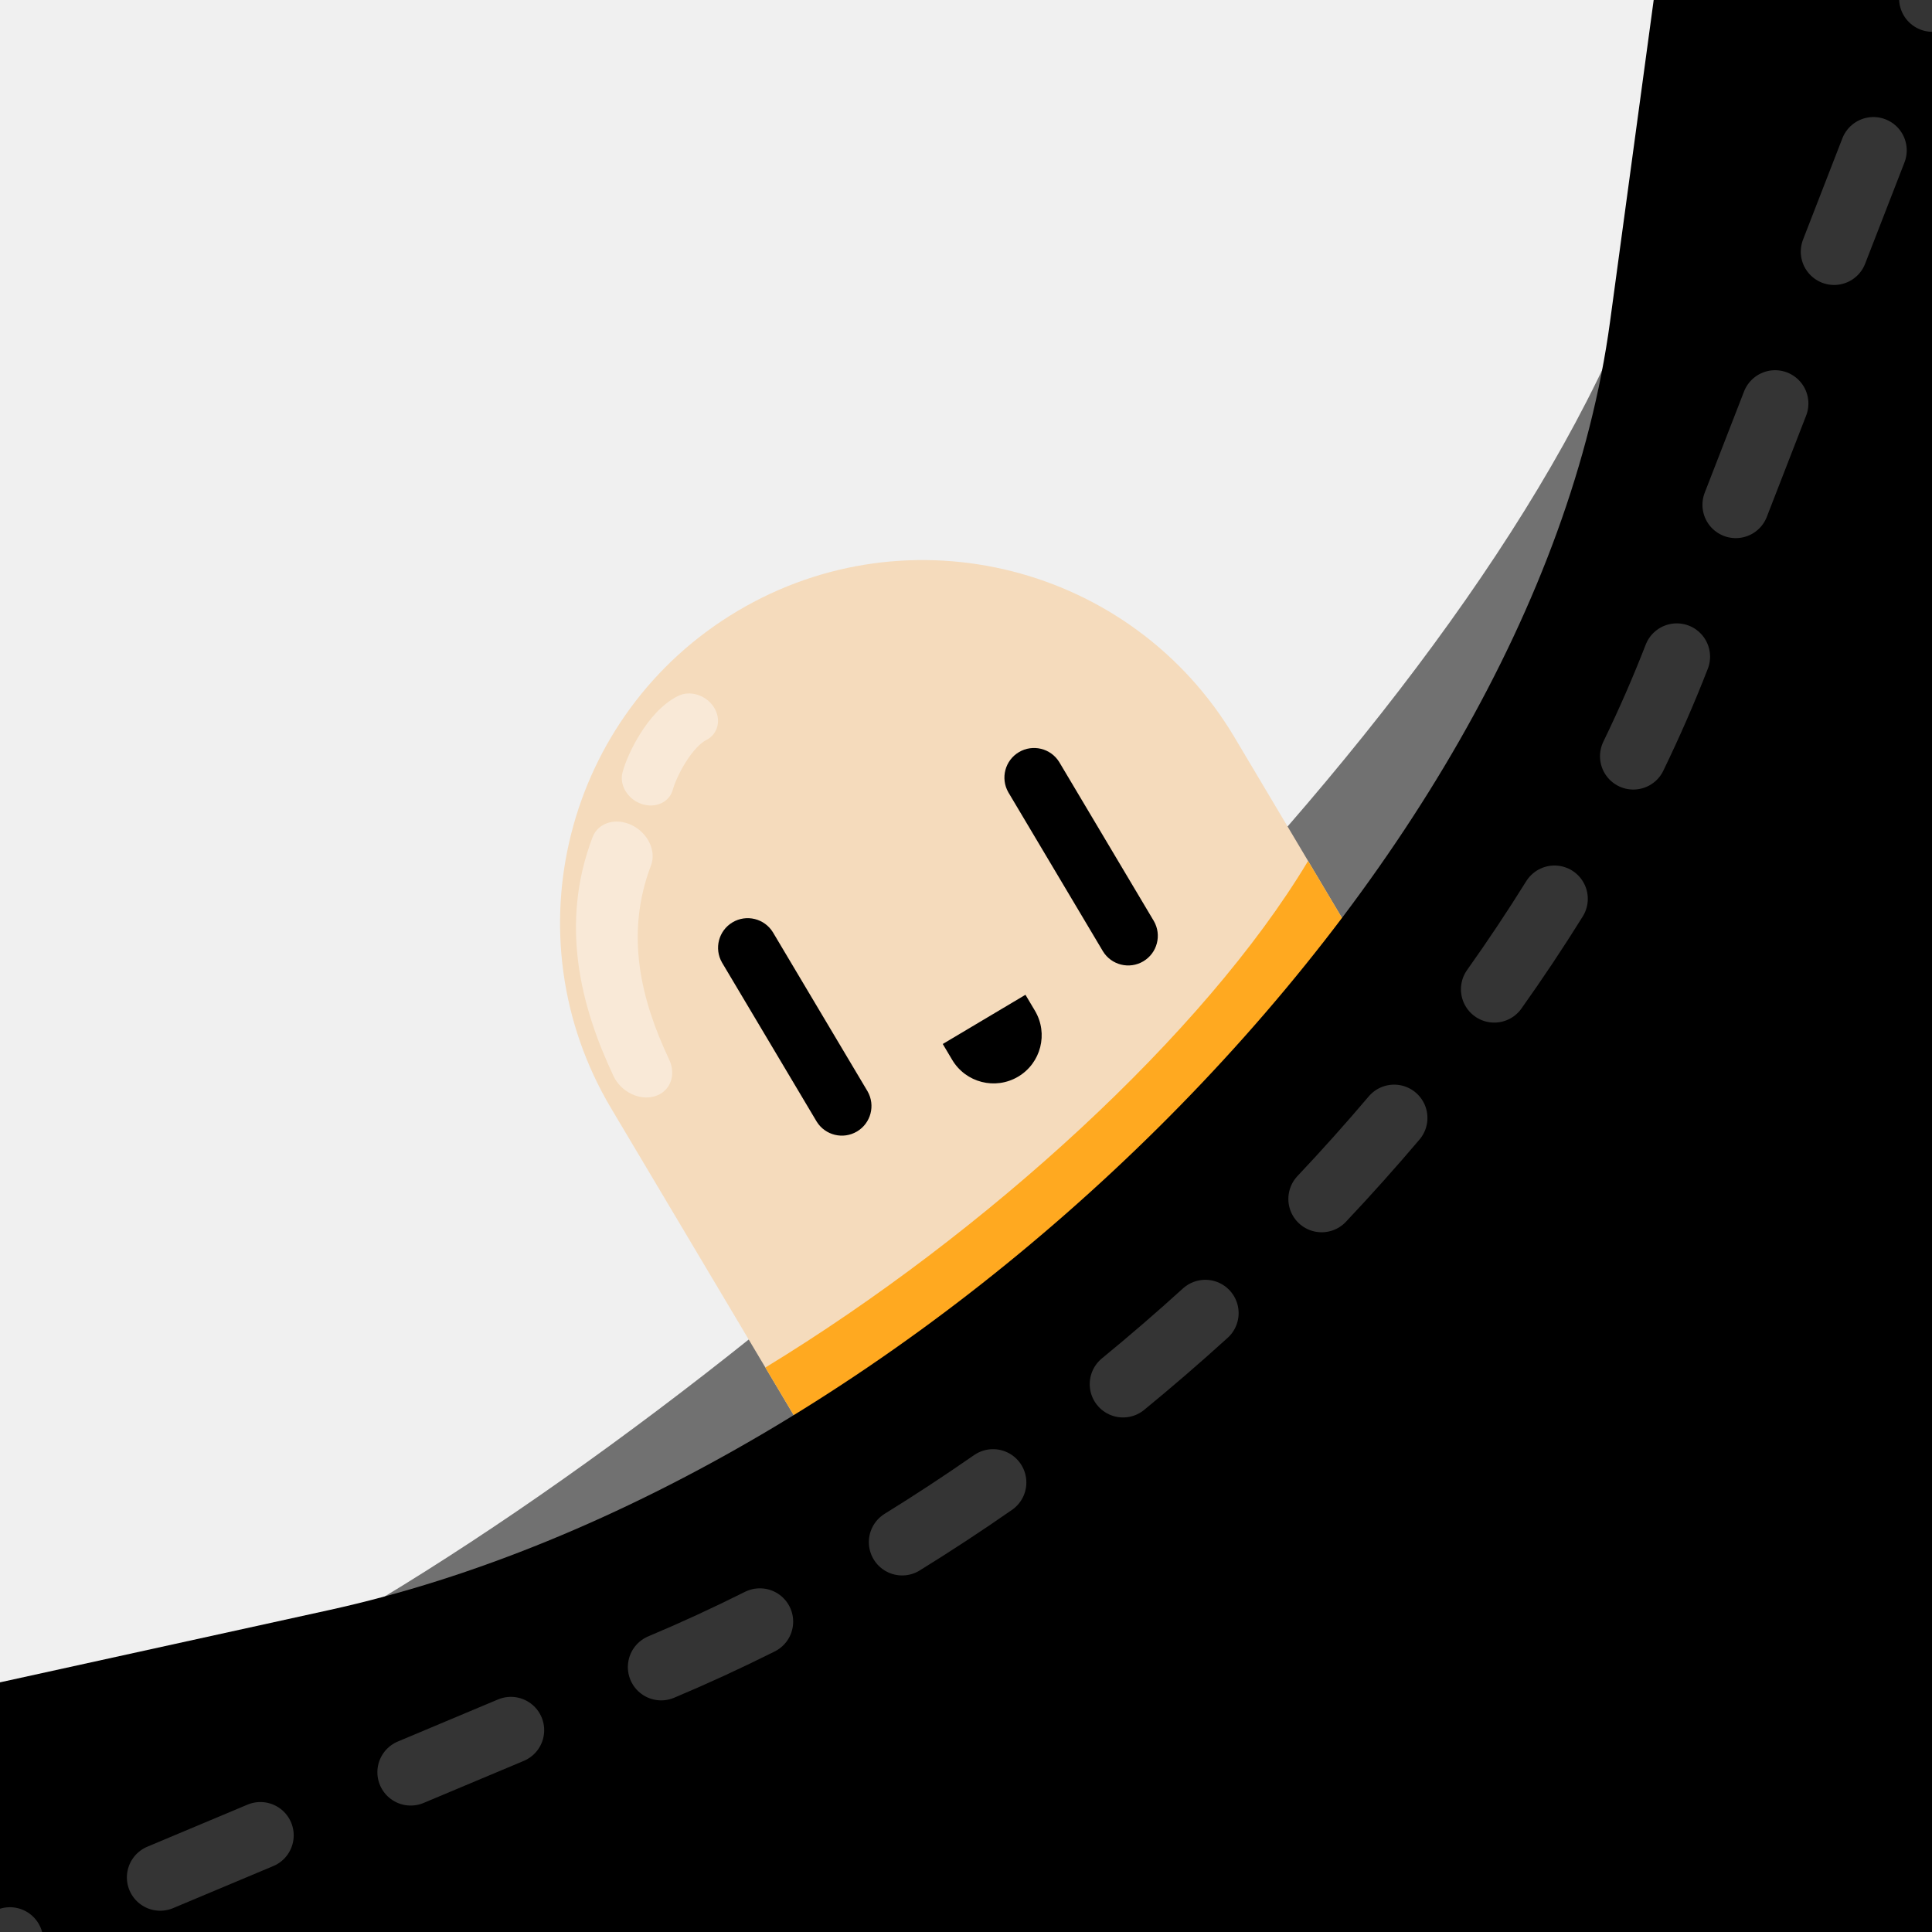
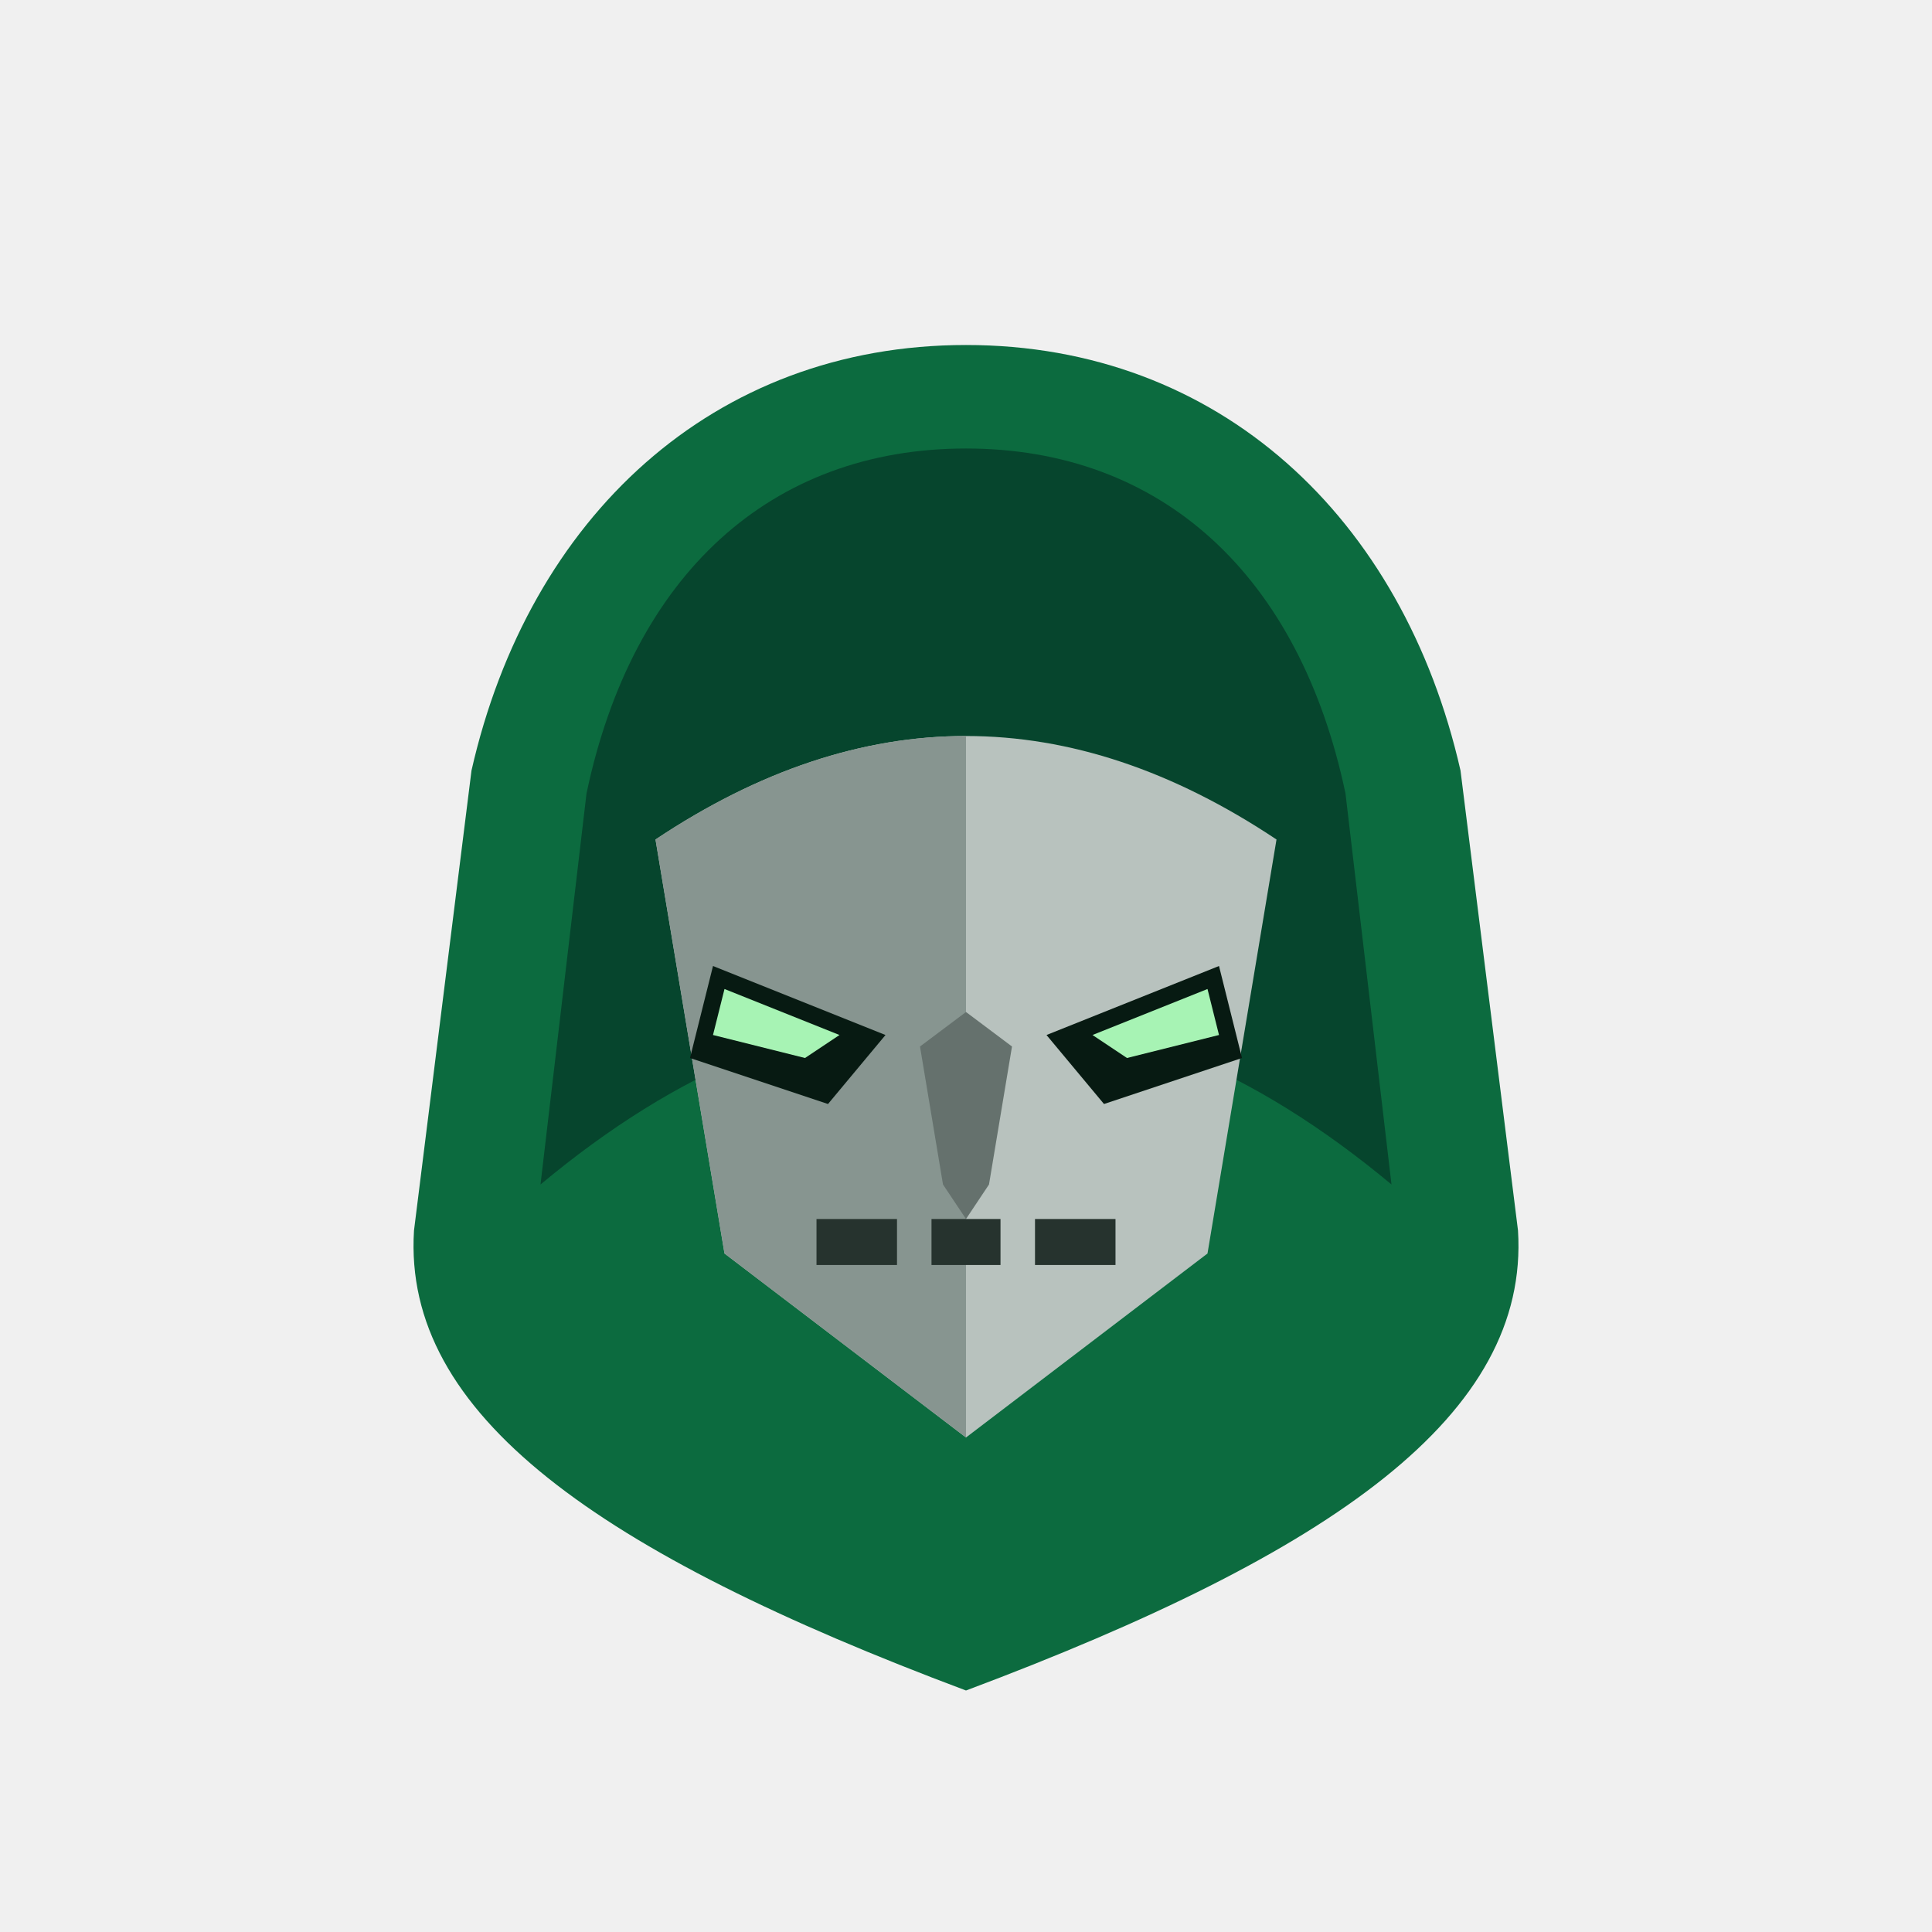
<svg xmlns="http://www.w3.org/2000/svg" viewBox="-28 -28 168 168">
-   <path id="rim" d="M1.287 113.287C41.647 90.035 95.446 40.434 112.644 1.287L125.511 -28H140V140H-28V130.16Z" fill="#717171" />
-   <g id="pal">
-     <path id="body" d="M25.141 68.375C16.233 53.406 21.146 34.05 36.115 25.142C51.084 16.233 70.441 21.147 79.349 36.116L95.478 63.22L41.27 95.479L25.141 68.375Z" fill="#F5DBBC" />
-     <path id="band" d="M85.753 46.877L95.478 63.22L41.27 95.479L38.555 90.915C57.732 79.225 76.744 61.859 85.712 46.923C85.726 46.908 85.739 46.893 85.753 46.877Z" fill="#FFA920" />
-     <g id="face">
-       <path id="mouth" d="M53.979 62.782L61.17 58.503L61.993 59.886C63.175 61.871 62.523 64.439 60.537 65.621C58.551 66.802 55.984 66.15 54.802 64.165L53.979 62.782Z" fill="#000000" />
-       <path id="eye-left" d="M34.787 55.706A2.575 2.575 0 0 1 39.212 53.072L47.442 66.901A2.575 2.575 0 0 1 43.017 69.534Z" fill="#000000" />
-       <path id="eye-right" d="M59.679 40.893A2.575 2.575 0 0 1 64.104 38.26L72.333 52.088A2.575 2.575 0 0 1 67.908 54.722Z" fill="#000000" />
-     </g>
-     <path id="highlight-1" d="M25.352 65.577C26 66.946 27.606 67.73 28.94 67.328C30.274 66.927 30.83 65.492 30.183 64.124L27.768 64.85L25.352 65.577ZM28.61 47.249C29.088 45.994 28.338 44.428 26.935 43.751C25.531 43.074 24.006 43.542 23.528 44.797L26.069 46.023L28.61 47.249ZM27.768 64.85L30.183 64.124C27.71 58.896 26.337 53.215 28.61 47.249L26.069 46.023L23.528 44.797C20.651 52.349 22.497 59.541 25.352 65.577L27.768 64.85Z" fill="#FFFFFF" fill-opacity="0.4" />
-     <path id="highlight-2" d="M26.133 39.16C25.838 40.265 26.578 41.495 27.787 41.908C28.996 42.321 30.215 41.76 30.511 40.656L28.322 39.908L26.133 39.16ZM33.412 36.352C34.455 35.83 34.751 34.55 34.073 33.492C33.395 32.435 31.999 32 30.956 32.522L32.184 34.437L33.412 36.352ZM28.322 39.908L30.511 40.656C30.641 40.169 31.038 39.21 31.639 38.259C32.265 37.267 32.919 36.598 33.412 36.352L32.184 34.437L30.956 32.522C29.518 33.241 28.427 34.608 27.699 35.761C26.945 36.954 26.377 38.248 26.133 39.16L28.322 39.908Z" fill="#FFFFFF" fill-opacity="0.4" />
-   </g>
-   <path id="pocket" d="M0.644 112C51.016 100.937 105.422 48.477 112 0L115.799 -28H140V140H-28V118.291Z" fill="#000000" />
-   <path id="road" d="M143.458 -36.939L140.036 -28.131M134.907 -14.925L131.486 -6.117M126.356 7.089L122.935 15.897M117.806 29.103C116.681 31.999 115.418 34.888 114.027 37.76M107.173 50.159C105.525 52.81 103.776 55.434 101.935 58.025M93.229 69.213C91.201 71.606 89.097 73.957 86.927 76.257M76.81 86.184C74.477 88.304 72.089 90.365 69.655 92.36M58.352 100.911C55.751 102.721 53.114 104.453 50.449 106.099M38.075 113.012C35.229 114.436 32.365 115.756 29.493 116.962M16.424 122.45L7.712 126.108M-5.357 131.596L-14.07 135.254M-27.139 140.742L-35.851 144.4" fill="none" stroke="#343434" stroke-width="5.793" stroke-linecap="round" />
+   <path id="hood" d="M56 2C34 2 18 17 13 39L8 79C7 95 24 107 56 119C88 107 105 95 104 79L99 39C94 17 78 2 56 2Z" fill="#0C6B3F" />
+   <path id="hood-shadow" d="M56 11C39 11 27 22 23 41L19 75C31 65 43 60 56 60C69 60 81 65 93 75L89 41C85 22 73 11 56 11Z" fill="#06452D" />
+   <path id="mask" d="M29 45C38 39 47 36 56 36C65 36 74 39 83 45L77 81L56 97L35 81Z" fill="#B8C2BE" />
+   <path id="mask-shadow" d="M29 45C38 39 47 36 56 36V97L35 81Z" fill="#879590" />
+   <path id="eye-left" d="M34 56L49 62L44 68L32 64Z" fill="#071A12" />
+   <path id="eye-right" d="M78 56L63 62L68 68L80 64Z" fill="#071A12" />
+   <path id="eye-glow-left" d="M35 58L45 62L42 64L34 62Z" fill="#A7F3B4" />
+   <path id="eye-glow-right" d="M77 58L67 62L70 64L78 62Z" fill="#A7F3B4" />
+   <path id="nose" d="M52 63L56 60L60 63L58 75L56 78L54 75Z" fill="#65716D" />
+   <path id="vents" d="M43 78H50V82H43ZM53 78H59V82H53ZM62 78H69V82H62Z" fill="#26332E" />
</svg>
